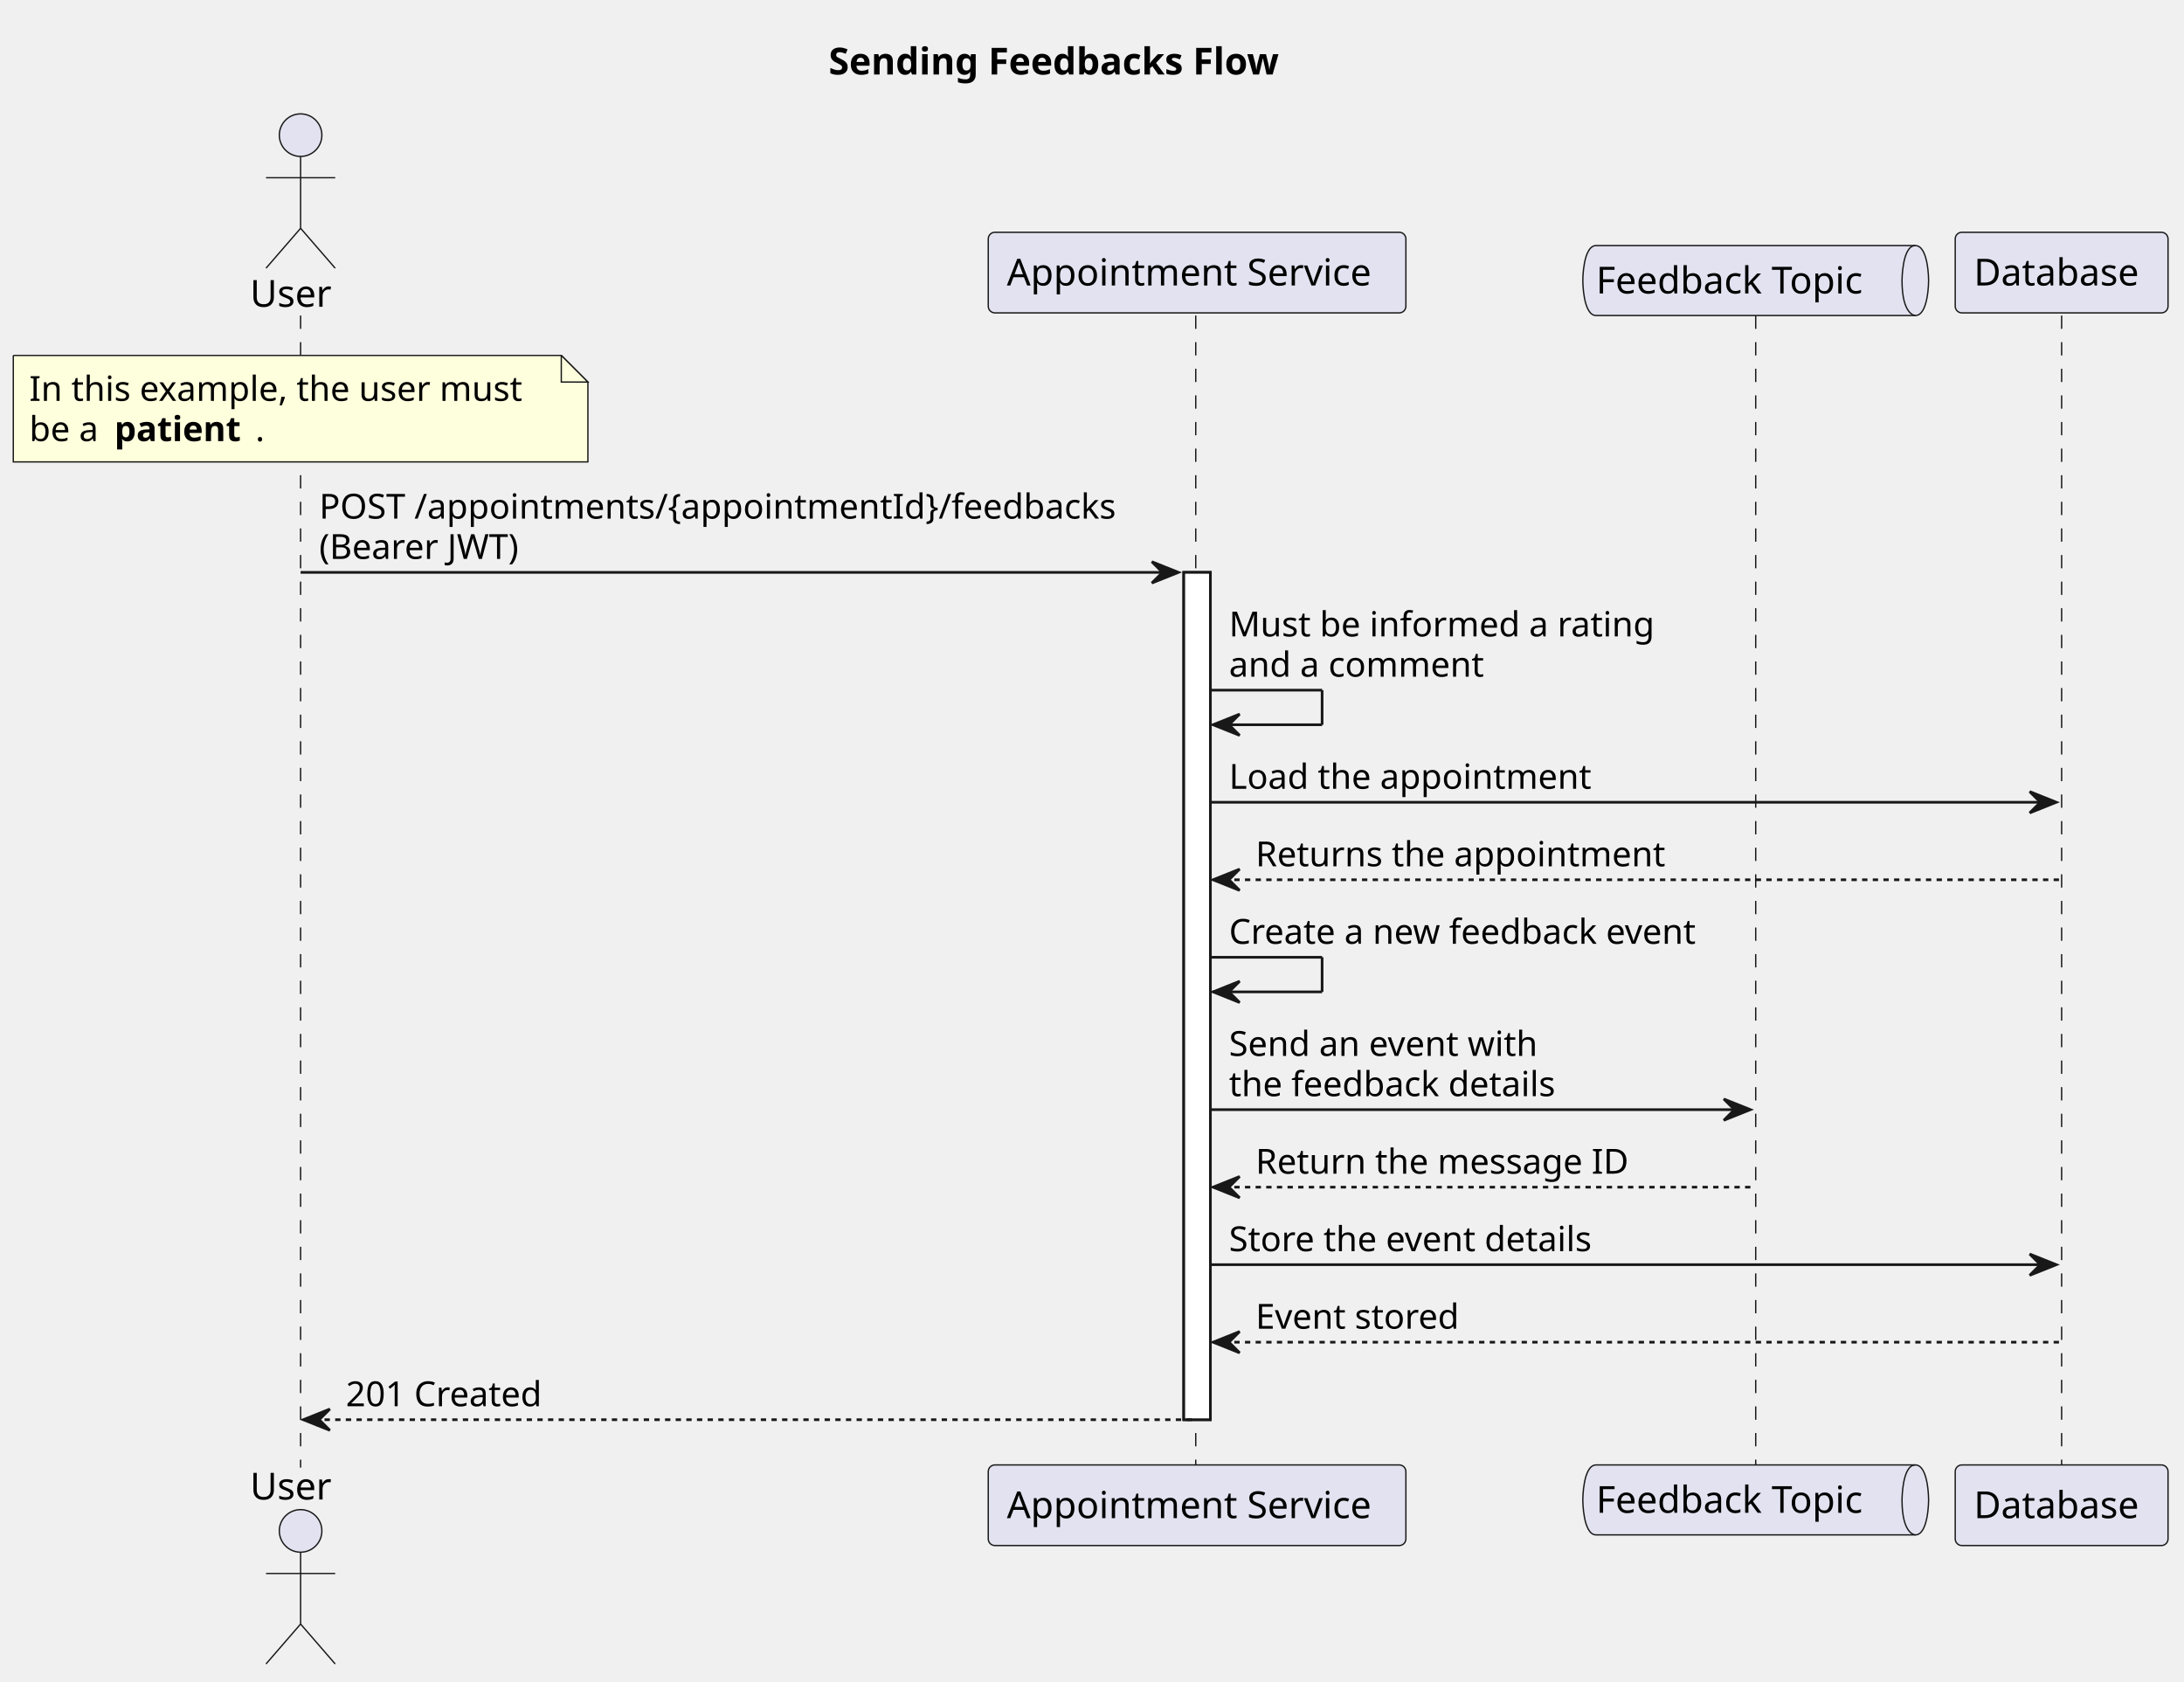
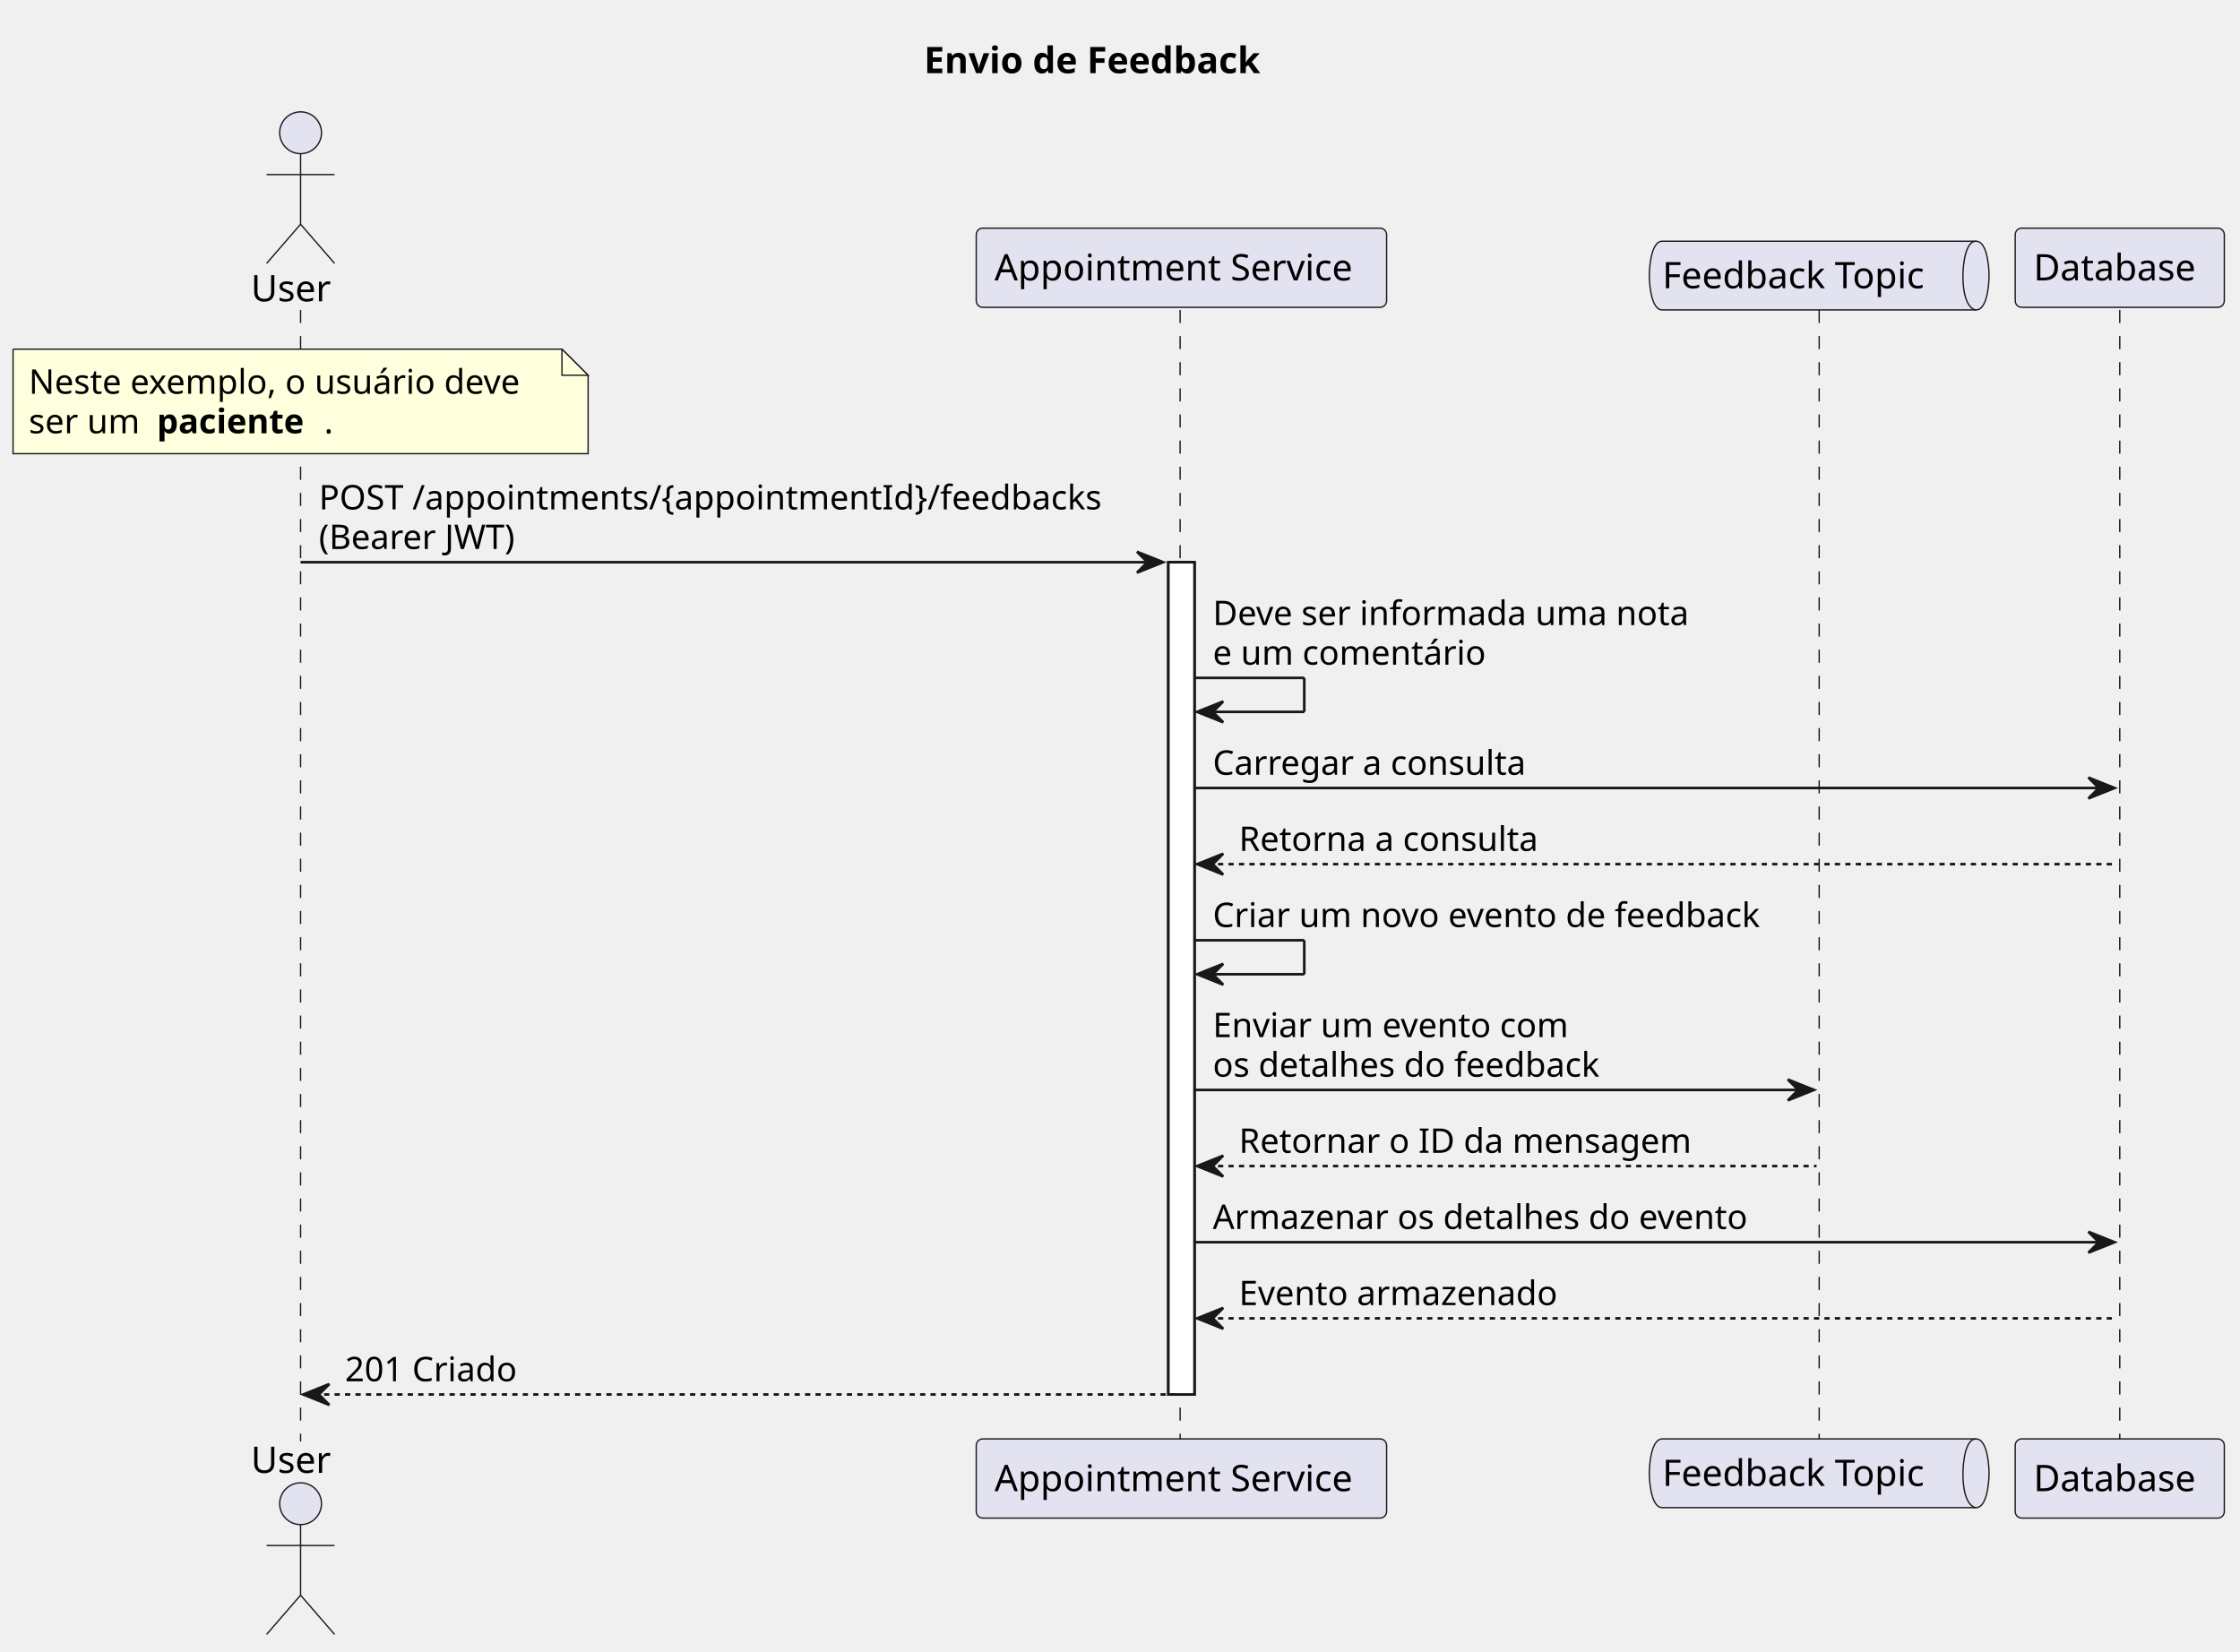
- <svg xmlns="http://www.w3.org/2000/svg" contentStyleType="text/css" height="632px" preserveAspectRatio="none" style="width:821px;height:632px;background:#FFFFFF;" version="1.1" viewBox="0 0 821 632" width="821px" zoomAndPan="magnify">
+ <svg xmlns="http://www.w3.org/2000/svg" contentStyleType="text/css" height="632px" preserveAspectRatio="none" style="width:857px;height:632px;background:#FFFFFF;" version="1.1" viewBox="0 0 857 632" width="857px" zoomAndPan="magnify">
  <defs />
  <g>
-     <text fill="#000000" font-family="sans-serif" font-size="14" font-weight="bold" lengthAdjust="spacing" textLength="196" x="311.5" y="27.995">Sending Feedbacks Flow</text>
-     <rect fill="#FFFFFF" height="318.461" style="stroke:#181818;stroke-width:1.0;" width="10" x="445" y="215.125" />
-     <line style="stroke:#181818;stroke-width:0.5;stroke-dasharray:5.0,5.0;" x1="113" x2="113" y1="118.594" y2="551.586" />
-     <line style="stroke:#181818;stroke-width:0.5;stroke-dasharray:5.0,5.0;" x1="449.5" x2="449.5" y1="118.594" y2="551.586" />
-     <line style="stroke:#181818;stroke-width:0.5;stroke-dasharray:5.0,5.0;" x1="660" x2="660" y1="118.594" y2="551.586" />
-     <line style="stroke:#181818;stroke-width:0.5;stroke-dasharray:5.0,5.0;" x1="775" x2="775" y1="118.594" y2="551.586" />
-     <text fill="#000000" font-family="sans-serif" font-size="14" lengthAdjust="spacing" textLength="32" x="94" y="115.292">User</text>
-     <ellipse cx="113" cy="50.797" fill="#E2E2F0" rx="8" ry="8" style="stroke:#181818;stroke-width:0.5;" />
-     <path d="M113,58.797 L113,85.797 M100,66.797 L126,66.797 M113,85.797 L100,100.797 M113,85.797 L126,100.797 " fill="none" style="stroke:#181818;stroke-width:0.5;" />
-     <text fill="#000000" font-family="sans-serif" font-size="14" lengthAdjust="spacing" textLength="32" x="94" y="563.581">User</text>
-     <ellipse cx="113" cy="575.383" fill="#E2E2F0" rx="8" ry="8" style="stroke:#181818;stroke-width:0.5;" />
-     <path d="M113,583.383 L113,610.383 M100,591.383 L126,591.383 M113,610.383 L100,625.383 M113,610.383 L126,625.383 " fill="none" style="stroke:#181818;stroke-width:0.5;" />
-     <rect fill="#E2E2F0" height="30.297" rx="2.5" ry="2.5" style="stroke:#181818;stroke-width:0.5;" width="157" x="371.5" y="87.297" />
-     <text fill="#000000" font-family="sans-serif" font-size="14" lengthAdjust="spacing" textLength="143" x="378.5" y="107.292">Appointment Service</text>
-     <rect fill="#E2E2F0" height="30.297" rx="2.5" ry="2.5" style="stroke:#181818;stroke-width:0.5;" width="157" x="371.5" y="550.586" />
-     <text fill="#000000" font-family="sans-serif" font-size="14" lengthAdjust="spacing" textLength="143" x="378.5" y="570.581">Appointment Service</text>
-     <path d="M600,92.297 L720,92.297 C725,92.297 725,105.445 725,105.445 C725,105.445 725,118.594 720,118.594 L600,118.594 C595,118.594 595,105.445 595,105.445 C595,105.445 595,92.297 600,92.297 " fill="#E2E2F0" style="stroke:#181818;stroke-width:0.5;" />
-     <path d="M720,92.297 C715,92.297 715,105.445 715,105.445 C715,118.594 720,118.594 720,118.594 " fill="none" style="stroke:#181818;stroke-width:0.5;" />
-     <text fill="#000000" font-family="sans-serif" font-size="14" lengthAdjust="spacing" textLength="110" x="600" y="110.292">Feedback Topic</text>
-     <path d="M600,550.586 L720,550.586 C725,550.586 725,563.734 725,563.734 C725,563.734 725,576.883 720,576.883 L600,576.883 C595,576.883 595,563.734 595,563.734 C595,563.734 595,550.586 600,550.586 " fill="#E2E2F0" style="stroke:#181818;stroke-width:0.5;" />
-     <path d="M720,550.586 C715,550.586 715,563.734 715,563.734 C715,576.883 720,576.883 720,576.883 " fill="none" style="stroke:#181818;stroke-width:0.5;" />
-     <text fill="#000000" font-family="sans-serif" font-size="14" lengthAdjust="spacing" textLength="110" x="600" y="568.581">Feedback Topic</text>
-     <rect fill="#E2E2F0" height="30.297" rx="2.5" ry="2.5" style="stroke:#181818;stroke-width:0.5;" width="80" x="735" y="87.297" />
-     <text fill="#000000" font-family="sans-serif" font-size="14" lengthAdjust="spacing" textLength="66" x="742" y="107.292">Database</text>
-     <rect fill="#E2E2F0" height="30.297" rx="2.5" ry="2.5" style="stroke:#181818;stroke-width:0.5;" width="80" x="735" y="550.586" />
-     <text fill="#000000" font-family="sans-serif" font-size="14" lengthAdjust="spacing" textLength="66" x="742" y="570.581">Database</text>
-     <rect fill="#FFFFFF" height="318.461" style="stroke:#181818;stroke-width:1.0;" width="10" x="445" y="215.125" />
-     <path d="M5,133.594 L5,173.594 L221,173.594 L221,143.594 L211,133.594 L5,133.594 " fill="#FEFFDD" style="stroke:#181818;stroke-width:0.5;" />
-     <path d="M211,133.594 L211,143.594 L221,143.594 L211,133.594 " fill="#FEFFDD" style="stroke:#181818;stroke-width:0.5;" />
-     <text fill="#000000" font-family="sans-serif" font-size="13" lengthAdjust="spacing" textLength="195" x="11" y="150.661">In this example, the user must</text>
-     <text fill="#000000" font-family="sans-serif" font-size="13" lengthAdjust="spacing" textLength="28" x="11" y="165.793">be a</text>
-     <text fill="#000000" font-family="sans-serif" font-size="13" font-weight="bold" lengthAdjust="spacing" textLength="53" x="43" y="165.793">patient</text>
-     <text fill="#000000" font-family="sans-serif" font-size="13" lengthAdjust="spacing" textLength="4" x="96" y="165.793">.</text>
-     <polygon fill="#181818" points="433,211.125,443,215.125,433,219.125,437,215.125" style="stroke:#181818;stroke-width:1.0;" />
-     <line style="stroke:#181818;stroke-width:1.0;" x1="113" x2="439" y1="215.125" y2="215.125" />
-     <text fill="#000000" font-family="sans-serif" font-size="13" lengthAdjust="spacing" textLength="313" x="120" y="194.926">POST /appointments/{appointmentId}/feedbacks</text>
-     <text fill="#000000" font-family="sans-serif" font-size="13" lengthAdjust="spacing" textLength="78" x="120" y="210.059">(Bearer JWT)</text>
-     <line style="stroke:#181818;stroke-width:1.0;" x1="455" x2="497" y1="259.391" y2="259.391" />
-     <line style="stroke:#181818;stroke-width:1.0;" x1="497" x2="497" y1="259.391" y2="272.391" />
-     <line style="stroke:#181818;stroke-width:1.0;" x1="456" x2="497" y1="272.391" y2="272.391" />
-     <polygon fill="#181818" points="466,268.391,456,272.391,466,276.391,462,272.391" style="stroke:#181818;stroke-width:1.0;" />
-     <text fill="#000000" font-family="sans-serif" font-size="13" lengthAdjust="spacing" textLength="165" x="462" y="239.192">Must be informed a rating</text>
-     <text fill="#000000" font-family="sans-serif" font-size="13" lengthAdjust="spacing" textLength="102" x="462" y="254.325">and a comment</text>
-     <polygon fill="#181818" points="763,297.523,773,301.523,763,305.523,767,301.523" style="stroke:#181818;stroke-width:1.0;" />
-     <line style="stroke:#181818;stroke-width:1.0;" x1="455" x2="769" y1="301.523" y2="301.523" />
-     <text fill="#000000" font-family="sans-serif" font-size="13" lengthAdjust="spacing" textLength="142" x="462" y="296.457">Load the appointment</text>
-     <polygon fill="#181818" points="466,326.656,456,330.656,466,334.656,462,330.656" style="stroke:#181818;stroke-width:1.0;" />
-     <line style="stroke:#181818;stroke-width:1.0;stroke-dasharray:2.0,2.0;" x1="460" x2="774" y1="330.656" y2="330.656" />
-     <text fill="#000000" font-family="sans-serif" font-size="13" lengthAdjust="spacing" textLength="160" x="472" y="325.59">Returns the appointment</text>
-     <line style="stroke:#181818;stroke-width:1.0;" x1="455" x2="497" y1="359.789" y2="359.789" />
-     <line style="stroke:#181818;stroke-width:1.0;" x1="497" x2="497" y1="359.789" y2="372.789" />
-     <line style="stroke:#181818;stroke-width:1.0;" x1="456" x2="497" y1="372.789" y2="372.789" />
-     <polygon fill="#181818" points="466,368.789,456,372.789,466,376.789,462,372.789" style="stroke:#181818;stroke-width:1.0;" />
-     <text fill="#000000" font-family="sans-serif" font-size="13" lengthAdjust="spacing" textLength="186" x="462" y="354.723">Create a new feedback event</text>
-     <polygon fill="#181818" points="648,413.055,658,417.055,648,421.055,652,417.055" style="stroke:#181818;stroke-width:1.0;" />
-     <line style="stroke:#181818;stroke-width:1.0;" x1="455" x2="654" y1="417.055" y2="417.055" />
-     <text fill="#000000" font-family="sans-serif" font-size="13" lengthAdjust="spacing" textLength="122" x="462" y="396.856">Send an event with</text>
-     <text fill="#000000" font-family="sans-serif" font-size="13" lengthAdjust="spacing" textLength="129" x="462" y="411.989">the feedback details</text>
-     <polygon fill="#181818" points="466,442.188,456,446.188,466,450.188,462,446.188" style="stroke:#181818;stroke-width:1.0;" />
-     <line style="stroke:#181818;stroke-width:1.0;stroke-dasharray:2.0,2.0;" x1="460" x2="659" y1="446.188" y2="446.188" />
-     <text fill="#000000" font-family="sans-serif" font-size="13" lengthAdjust="spacing" textLength="147" x="472" y="441.122">Return the message ID</text>
-     <polygon fill="#181818" points="763,471.32,773,475.32,763,479.32,767,475.32" style="stroke:#181818;stroke-width:1.0;" />
-     <line style="stroke:#181818;stroke-width:1.0;" x1="455" x2="769" y1="475.32" y2="475.32" />
-     <text fill="#000000" font-family="sans-serif" font-size="13" lengthAdjust="spacing" textLength="146" x="462" y="470.254">Store the event details</text>
-     <polygon fill="#181818" points="466,500.453,456,504.453,466,508.453,462,504.453" style="stroke:#181818;stroke-width:1.0;" />
-     <line style="stroke:#181818;stroke-width:1.0;stroke-dasharray:2.0,2.0;" x1="460" x2="774" y1="504.453" y2="504.453" />
-     <text fill="#000000" font-family="sans-serif" font-size="13" lengthAdjust="spacing" textLength="81" x="472" y="499.387">Event stored</text>
-     <polygon fill="#181818" points="124,529.586,114,533.586,124,537.586,120,533.586" style="stroke:#181818;stroke-width:1.0;" />
-     <line style="stroke:#181818;stroke-width:1.0;stroke-dasharray:2.0,2.0;" x1="118" x2="449" y1="533.586" y2="533.586" />
-     <text fill="#000000" font-family="sans-serif" font-size="13" lengthAdjust="spacing" textLength="79" x="130" y="528.52">201 Created</text>
+     <text fill="#000000" font-family="sans-serif" font-size="14" font-weight="bold" lengthAdjust="spacing" textLength="148" x="353.5" y="27.995">Envio de Feedback</text>
+     <rect fill="#FFFFFF" height="318.461" style="stroke:#181818;stroke-width:1.0;" width="10" x="447" y="215.125" />
+     <line style="stroke:#181818;stroke-width:0.5;stroke-dasharray:5.0,5.0;" x1="115" x2="115" y1="118.594" y2="551.586" />
+     <line style="stroke:#181818;stroke-width:0.5;stroke-dasharray:5.0,5.0;" x1="451.5" x2="451.5" y1="118.594" y2="551.586" />
+     <line style="stroke:#181818;stroke-width:0.5;stroke-dasharray:5.0,5.0;" x1="696" x2="696" y1="118.594" y2="551.586" />
+     <line style="stroke:#181818;stroke-width:0.5;stroke-dasharray:5.0,5.0;" x1="811" x2="811" y1="118.594" y2="551.586" />
+     <text fill="#000000" font-family="sans-serif" font-size="14" lengthAdjust="spacing" textLength="32" x="96" y="115.292">User</text>
+     <ellipse cx="115" cy="50.797" fill="#E2E2F0" rx="8" ry="8" style="stroke:#181818;stroke-width:0.5;" />
+     <path d="M115,58.797 L115,85.797 M102,66.797 L128,66.797 M115,85.797 L102,100.797 M115,85.797 L128,100.797 " fill="none" style="stroke:#181818;stroke-width:0.5;" />
+     <text fill="#000000" font-family="sans-serif" font-size="14" lengthAdjust="spacing" textLength="32" x="96" y="563.581">User</text>
+     <ellipse cx="115" cy="575.383" fill="#E2E2F0" rx="8" ry="8" style="stroke:#181818;stroke-width:0.5;" />
+     <path d="M115,583.383 L115,610.383 M102,591.383 L128,591.383 M115,610.383 L102,625.383 M115,610.383 L128,625.383 " fill="none" style="stroke:#181818;stroke-width:0.5;" />
+     <rect fill="#E2E2F0" height="30.297" rx="2.5" ry="2.5" style="stroke:#181818;stroke-width:0.5;" width="157" x="373.5" y="87.297" />
+     <text fill="#000000" font-family="sans-serif" font-size="14" lengthAdjust="spacing" textLength="143" x="380.5" y="107.292">Appointment Service</text>
+     <rect fill="#E2E2F0" height="30.297" rx="2.5" ry="2.5" style="stroke:#181818;stroke-width:0.5;" width="157" x="373.5" y="550.586" />
+     <text fill="#000000" font-family="sans-serif" font-size="14" lengthAdjust="spacing" textLength="143" x="380.5" y="570.581">Appointment Service</text>
+     <path d="M636,92.297 L756,92.297 C761,92.297 761,105.445 761,105.445 C761,105.445 761,118.594 756,118.594 L636,118.594 C631,118.594 631,105.445 631,105.445 C631,105.445 631,92.297 636,92.297 " fill="#E2E2F0" style="stroke:#181818;stroke-width:0.5;" />
+     <path d="M756,92.297 C751,92.297 751,105.445 751,105.445 C751,118.594 756,118.594 756,118.594 " fill="none" style="stroke:#181818;stroke-width:0.5;" />
+     <text fill="#000000" font-family="sans-serif" font-size="14" lengthAdjust="spacing" textLength="110" x="636" y="110.292">Feedback Topic</text>
+     <path d="M636,550.586 L756,550.586 C761,550.586 761,563.734 761,563.734 C761,563.734 761,576.883 756,576.883 L636,576.883 C631,576.883 631,563.734 631,563.734 C631,563.734 631,550.586 636,550.586 " fill="#E2E2F0" style="stroke:#181818;stroke-width:0.5;" />
+     <path d="M756,550.586 C751,550.586 751,563.734 751,563.734 C751,576.883 756,576.883 756,576.883 " fill="none" style="stroke:#181818;stroke-width:0.5;" />
+     <text fill="#000000" font-family="sans-serif" font-size="14" lengthAdjust="spacing" textLength="110" x="636" y="568.581">Feedback Topic</text>
+     <rect fill="#E2E2F0" height="30.297" rx="2.5" ry="2.5" style="stroke:#181818;stroke-width:0.5;" width="80" x="771" y="87.297" />
+     <text fill="#000000" font-family="sans-serif" font-size="14" lengthAdjust="spacing" textLength="66" x="778" y="107.292">Database</text>
+     <rect fill="#E2E2F0" height="30.297" rx="2.5" ry="2.5" style="stroke:#181818;stroke-width:0.5;" width="80" x="771" y="550.586" />
+     <text fill="#000000" font-family="sans-serif" font-size="14" lengthAdjust="spacing" textLength="66" x="778" y="570.581">Database</text>
+     <rect fill="#FFFFFF" height="318.461" style="stroke:#181818;stroke-width:1.0;" width="10" x="447" y="215.125" />
+     <path d="M5,133.594 L5,173.594 L225,173.594 L225,143.594 L215,133.594 L5,133.594 " fill="#FEFFDD" style="stroke:#181818;stroke-width:0.5;" />
+     <path d="M215,133.594 L215,143.594 L225,143.594 L215,133.594 " fill="#FEFFDD" style="stroke:#181818;stroke-width:0.5;" />
+     <text fill="#000000" font-family="sans-serif" font-size="13" lengthAdjust="spacing" textLength="199" x="11" y="150.661">Neste exemplo, o usuário deve</text>
+     <text fill="#000000" font-family="sans-serif" font-size="13" lengthAdjust="spacing" textLength="45" x="11" y="165.793">ser um</text>
+     <text fill="#000000" font-family="sans-serif" font-size="13" font-weight="bold" lengthAdjust="spacing" textLength="64" x="60" y="165.793">paciente</text>
+     <text fill="#000000" font-family="sans-serif" font-size="13" lengthAdjust="spacing" textLength="4" x="124" y="165.793">.</text>
+     <polygon fill="#181818" points="435,211.125,445,215.125,435,219.125,439,215.125" style="stroke:#181818;stroke-width:1.0;" />
+     <line style="stroke:#181818;stroke-width:1.0;" x1="115" x2="441" y1="215.125" y2="215.125" />
+     <text fill="#000000" font-family="sans-serif" font-size="13" lengthAdjust="spacing" textLength="313" x="122" y="194.926">POST /appointments/{appointmentId}/feedbacks</text>
+     <text fill="#000000" font-family="sans-serif" font-size="13" lengthAdjust="spacing" textLength="78" x="122" y="210.059">(Bearer JWT)</text>
+     <line style="stroke:#181818;stroke-width:1.0;" x1="457" x2="499" y1="259.391" y2="259.391" />
+     <line style="stroke:#181818;stroke-width:1.0;" x1="499" x2="499" y1="259.391" y2="272.391" />
+     <line style="stroke:#181818;stroke-width:1.0;" x1="458" x2="499" y1="272.391" y2="272.391" />
+     <polygon fill="#181818" points="468,268.391,458,272.391,468,276.391,464,272.391" style="stroke:#181818;stroke-width:1.0;" />
+     <text fill="#000000" font-family="sans-serif" font-size="13" lengthAdjust="spacing" textLength="192" x="464" y="239.192">Deve ser informada uma nota</text>
+     <text fill="#000000" font-family="sans-serif" font-size="13" lengthAdjust="spacing" textLength="110" x="464" y="254.325">e um comentário</text>
+     <polygon fill="#181818" points="799,297.523,809,301.523,799,305.523,803,301.523" style="stroke:#181818;stroke-width:1.0;" />
+     <line style="stroke:#181818;stroke-width:1.0;" x1="457" x2="805" y1="301.523" y2="301.523" />
+     <text fill="#000000" font-family="sans-serif" font-size="13" lengthAdjust="spacing" textLength="126" x="464" y="296.457">Carregar a consulta</text>
+     <polygon fill="#181818" points="468,326.656,458,330.656,468,334.656,464,330.656" style="stroke:#181818;stroke-width:1.0;" />
+     <line style="stroke:#181818;stroke-width:1.0;stroke-dasharray:2.0,2.0;" x1="462" x2="810" y1="330.656" y2="330.656" />
+     <text fill="#000000" font-family="sans-serif" font-size="13" lengthAdjust="spacing" textLength="120" x="474" y="325.59">Retorna a consulta</text>
+     <line style="stroke:#181818;stroke-width:1.0;" x1="457" x2="499" y1="359.789" y2="359.789" />
+     <line style="stroke:#181818;stroke-width:1.0;" x1="499" x2="499" y1="359.789" y2="372.789" />
+     <line style="stroke:#181818;stroke-width:1.0;" x1="458" x2="499" y1="372.789" y2="372.789" />
+     <polygon fill="#181818" points="468,368.789,458,372.789,468,376.789,464,372.789" style="stroke:#181818;stroke-width:1.0;" />
+     <text fill="#000000" font-family="sans-serif" font-size="13" lengthAdjust="spacing" textLength="220" x="464" y="354.723">Criar um novo evento de feedback</text>
+     <polygon fill="#181818" points="684,413.055,694,417.055,684,421.055,688,417.055" style="stroke:#181818;stroke-width:1.0;" />
+     <line style="stroke:#181818;stroke-width:1.0;" x1="457" x2="690" y1="417.055" y2="417.055" />
+     <text fill="#000000" font-family="sans-serif" font-size="13" lengthAdjust="spacing" textLength="144" x="464" y="396.856">Enviar um evento com</text>
+     <text fill="#000000" font-family="sans-serif" font-size="13" lengthAdjust="spacing" textLength="156" x="464" y="411.989">os detalhes do feedback</text>
+     <polygon fill="#181818" points="468,442.188,458,446.188,468,450.188,464,446.188" style="stroke:#181818;stroke-width:1.0;" />
+     <line style="stroke:#181818;stroke-width:1.0;stroke-dasharray:2.0,2.0;" x1="462" x2="695" y1="446.188" y2="446.188" />
+     <text fill="#000000" font-family="sans-serif" font-size="13" lengthAdjust="spacing" textLength="181" x="474" y="441.122">Retornar o ID da mensagem</text>
+     <polygon fill="#181818" points="799,471.32,809,475.32,799,479.32,803,475.32" style="stroke:#181818;stroke-width:1.0;" />
+     <line style="stroke:#181818;stroke-width:1.0;" x1="457" x2="805" y1="475.32" y2="475.32" />
+     <text fill="#000000" font-family="sans-serif" font-size="13" lengthAdjust="spacing" textLength="217" x="464" y="470.254">Armazenar os detalhes do evento</text>
+     <polygon fill="#181818" points="468,500.453,458,504.453,468,508.453,464,504.453" style="stroke:#181818;stroke-width:1.0;" />
+     <line style="stroke:#181818;stroke-width:1.0;stroke-dasharray:2.0,2.0;" x1="462" x2="810" y1="504.453" y2="504.453" />
+     <text fill="#000000" font-family="sans-serif" font-size="13" lengthAdjust="spacing" textLength="129" x="474" y="499.387">Evento armazenado</text>
+     <polygon fill="#181818" points="126,529.586,116,533.586,126,537.586,122,533.586" style="stroke:#181818;stroke-width:1.0;" />
+     <line style="stroke:#181818;stroke-width:1.0;stroke-dasharray:2.0,2.0;" x1="120" x2="451" y1="533.586" y2="533.586" />
+     <text fill="#000000" font-family="sans-serif" font-size="13" lengthAdjust="spacing" textLength="69" x="132" y="528.52">201 Criado</text>
  </g>
</svg>
